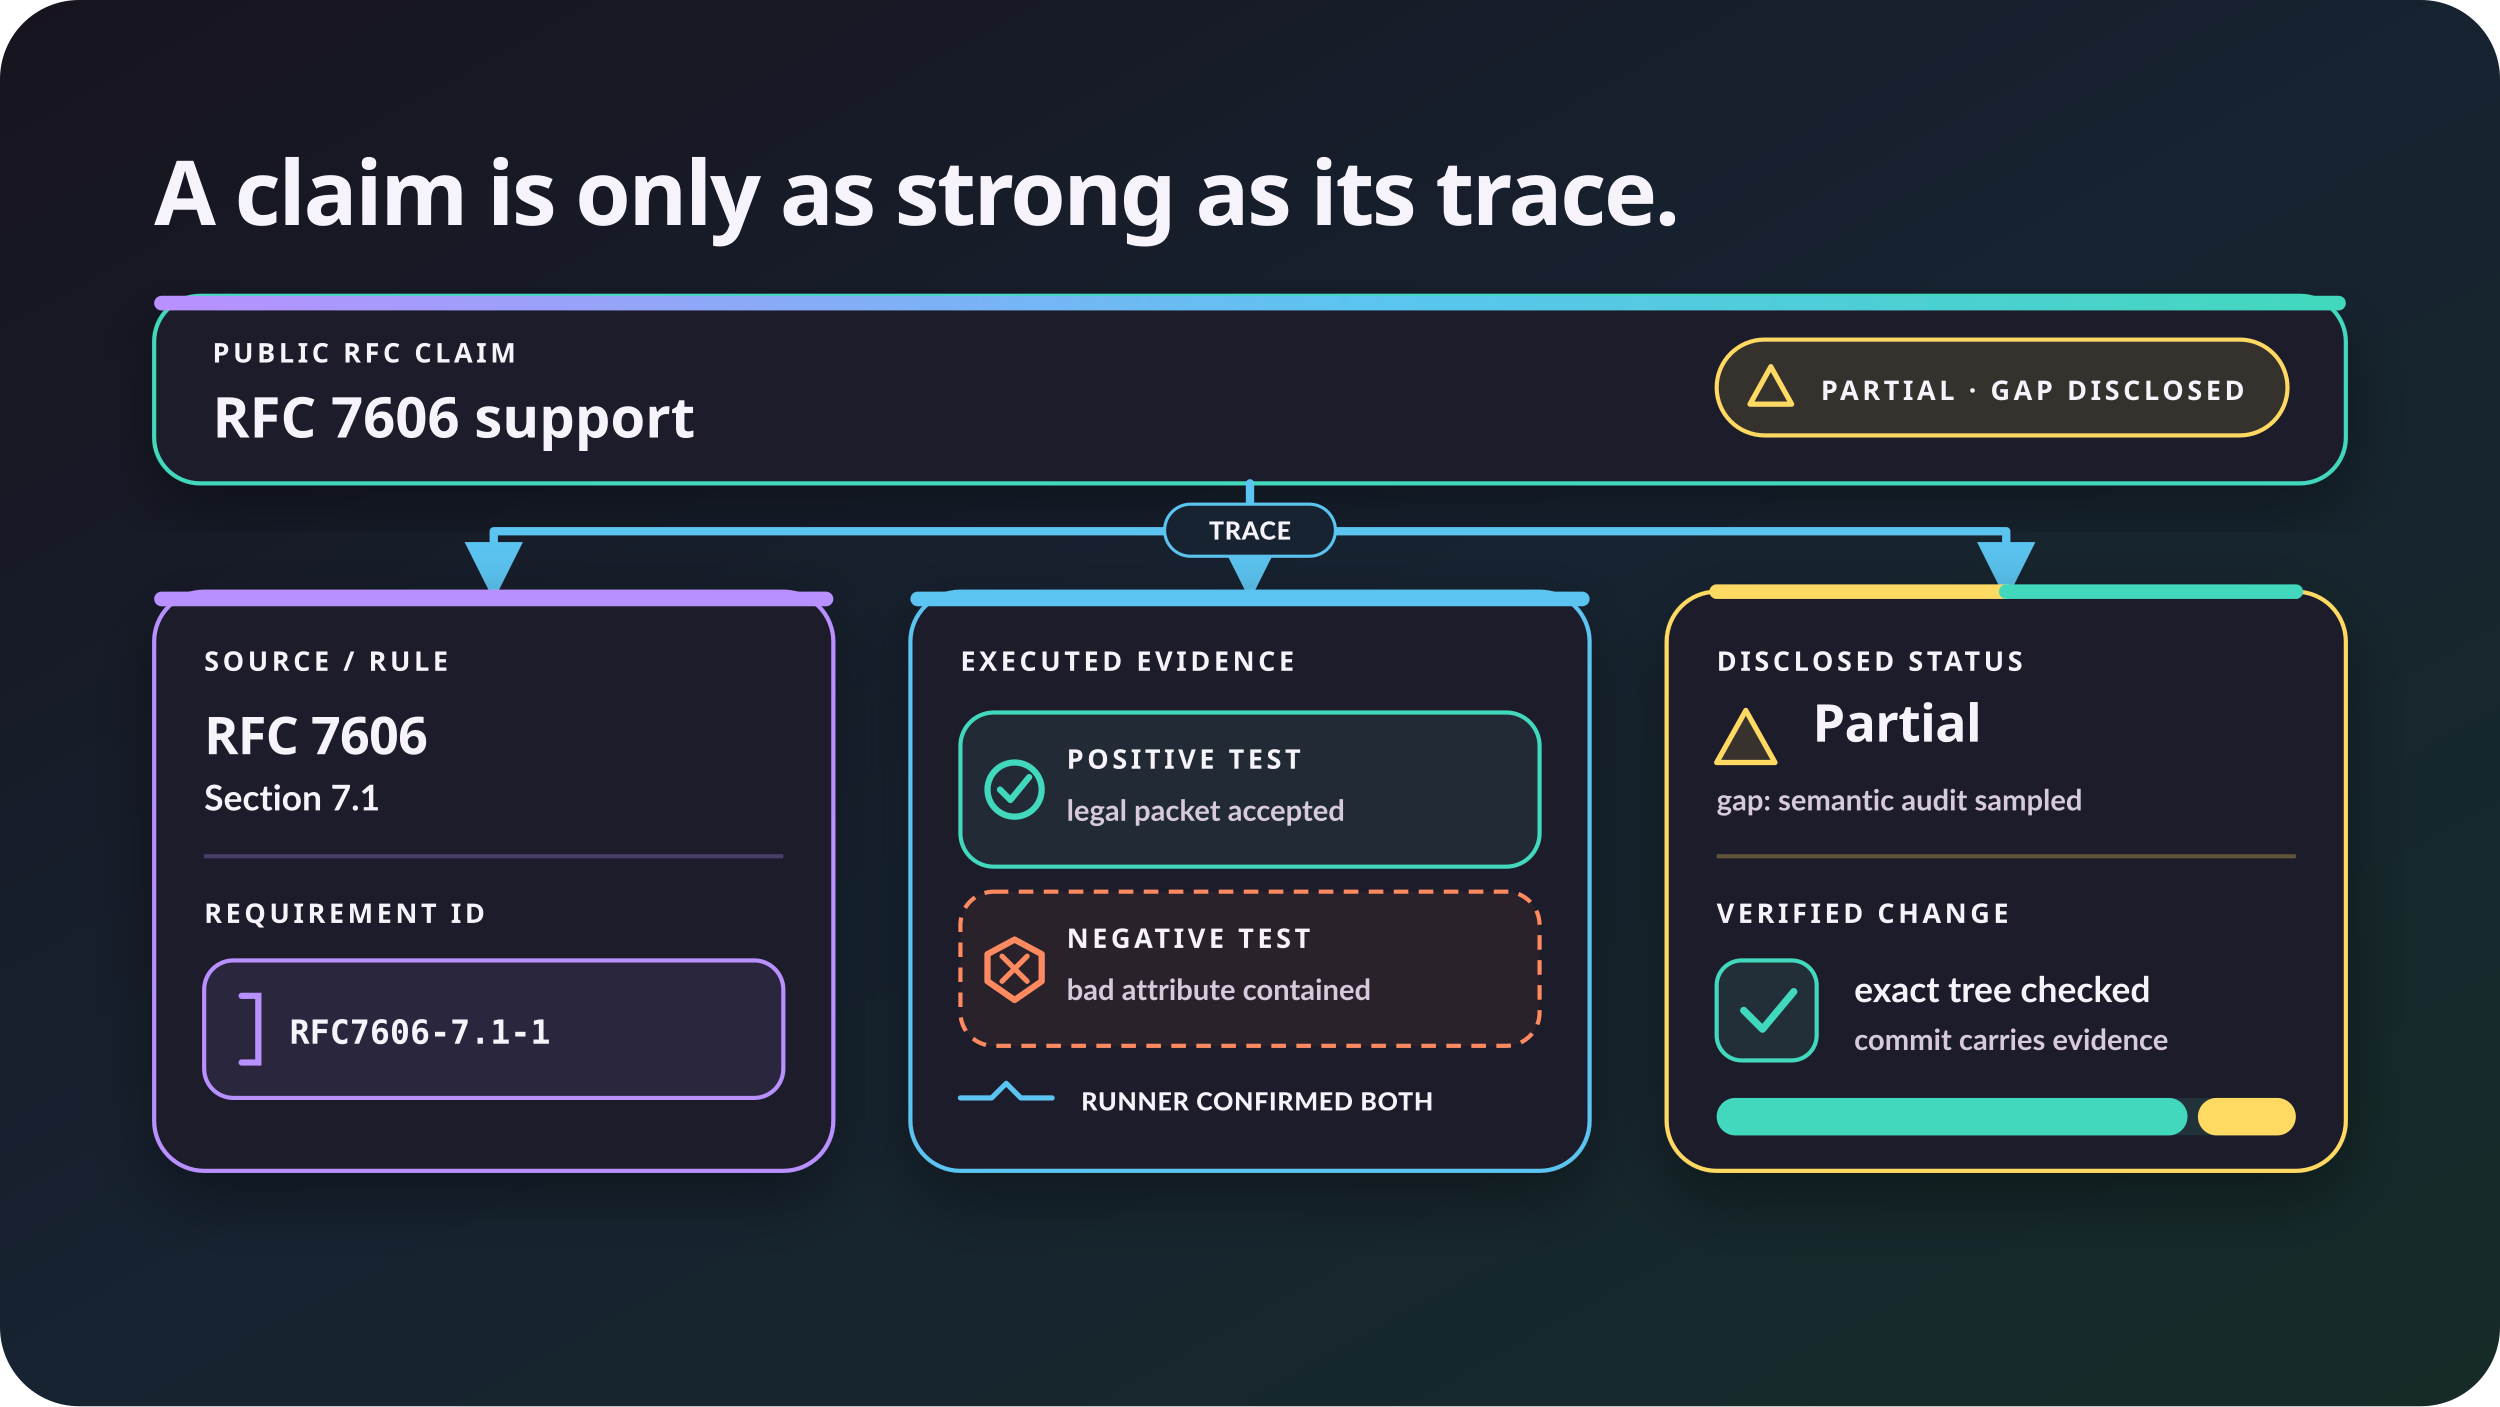
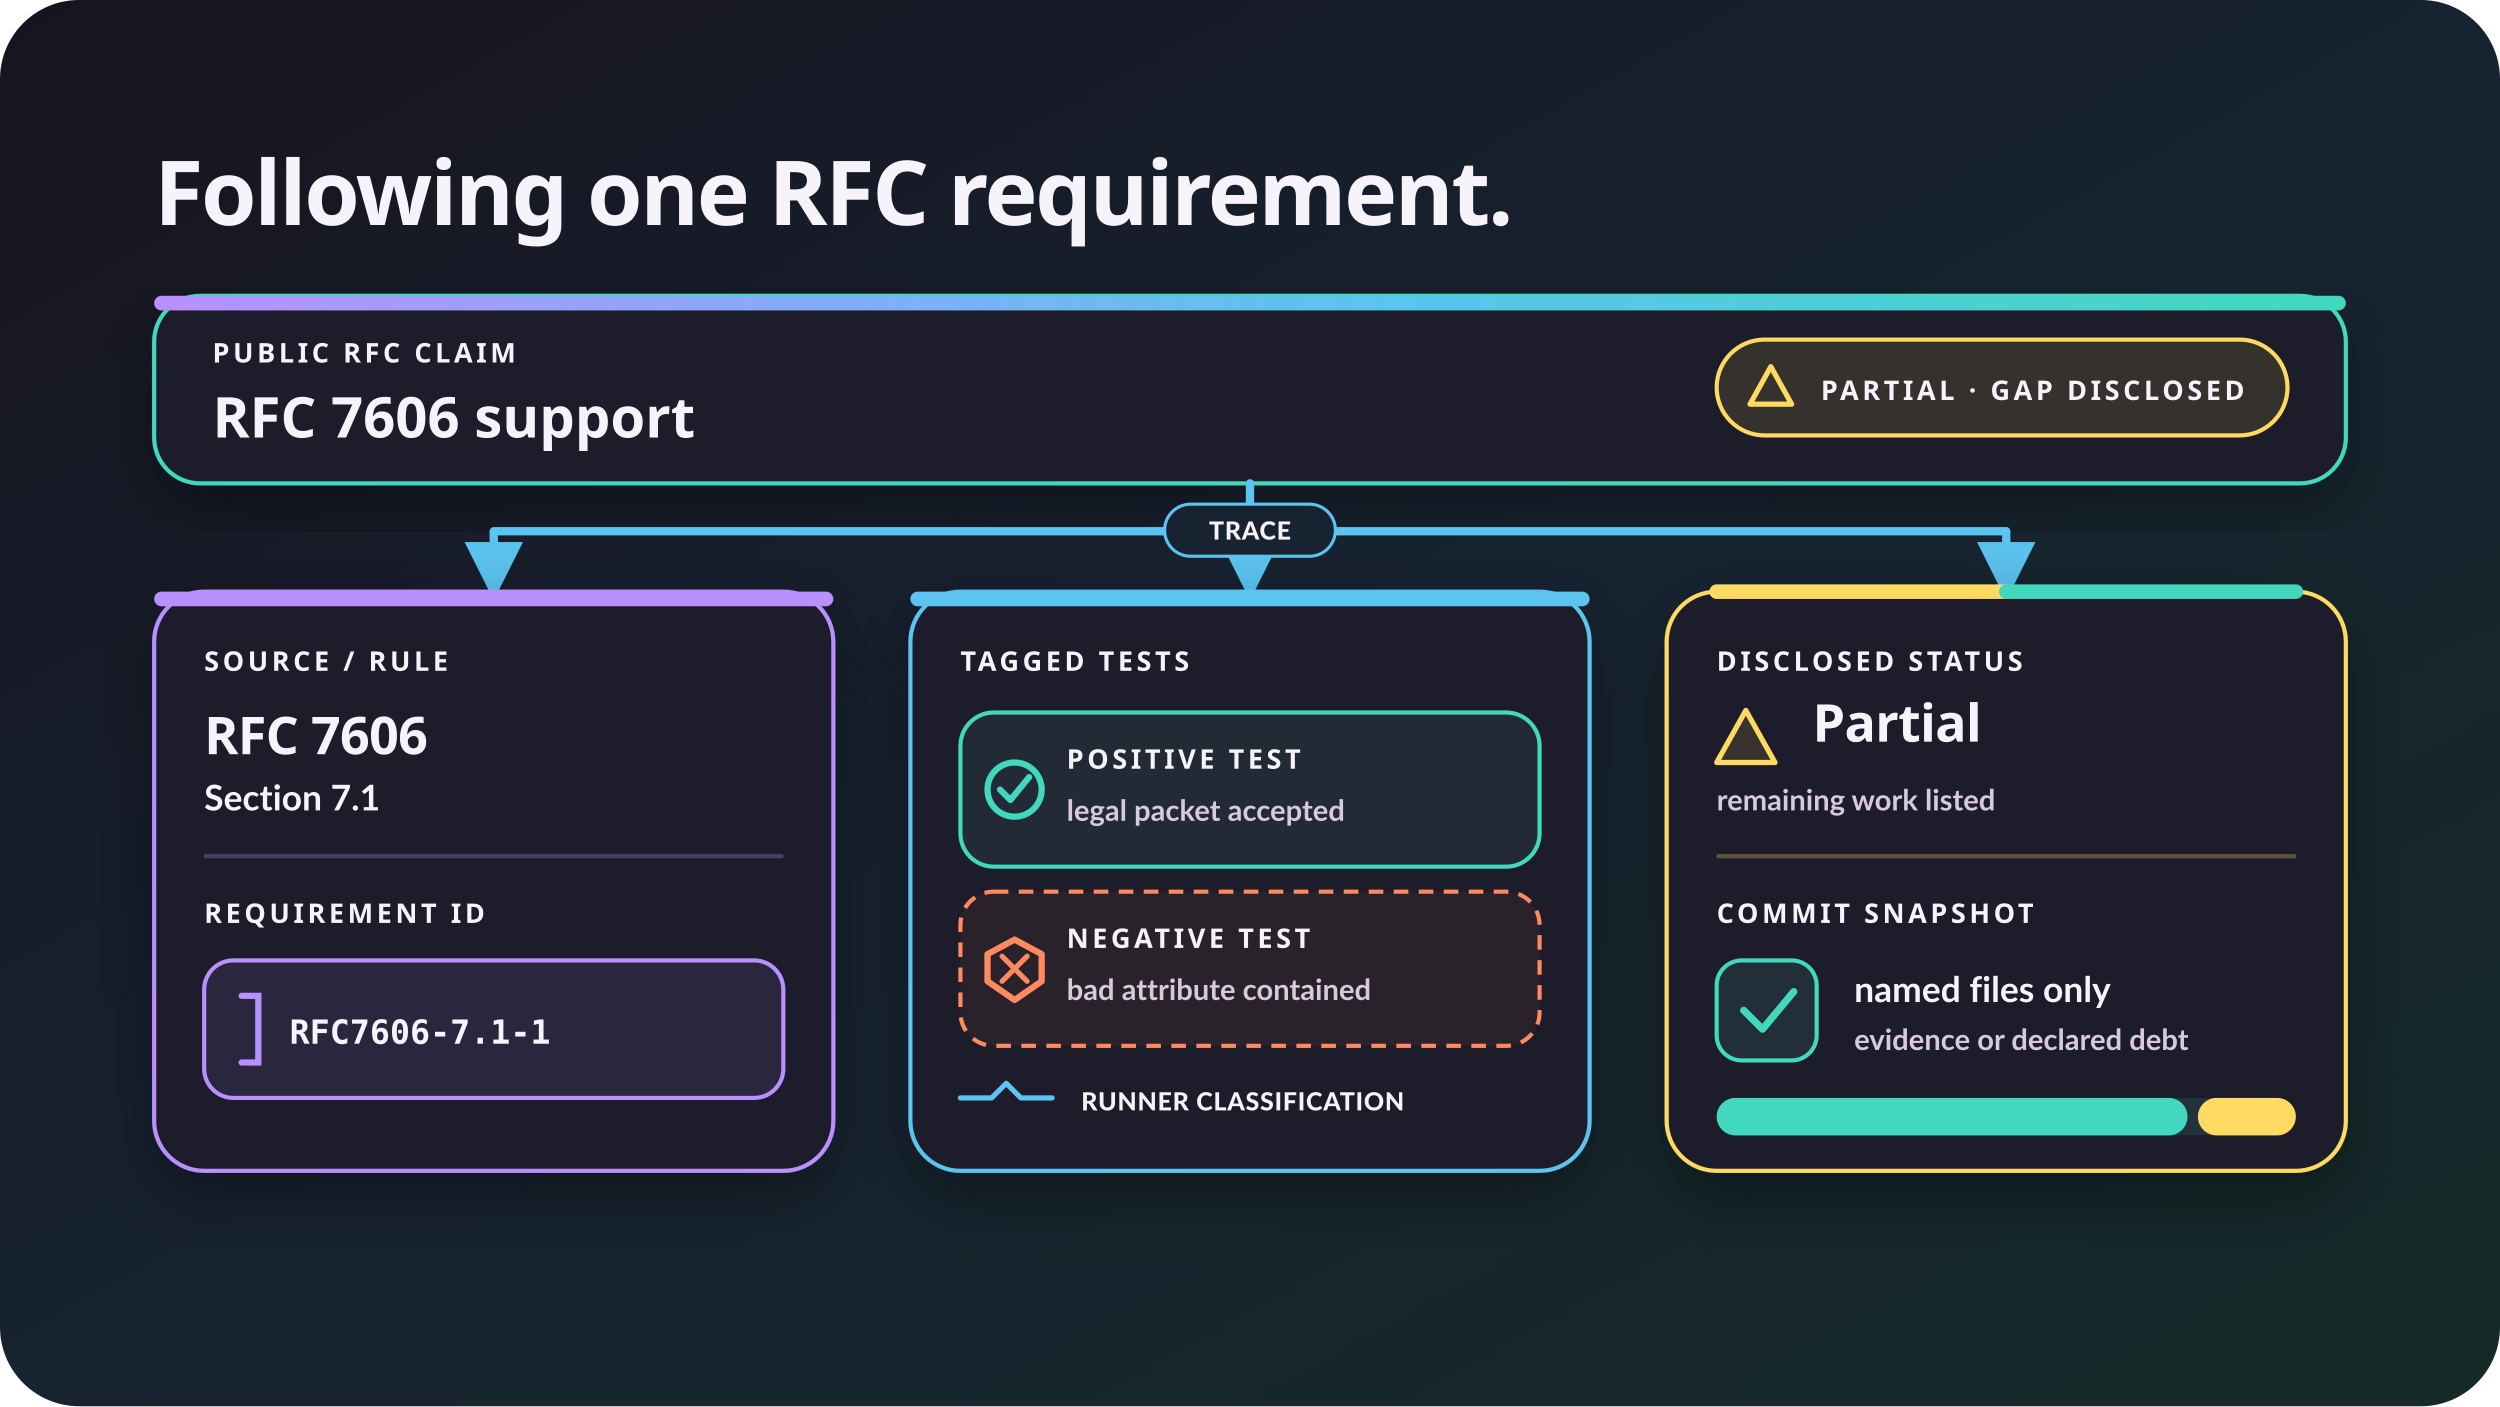
<svg xmlns="http://www.w3.org/2000/svg" role="img" aria-labelledby="title desc" viewBox="0 0 1200 675">
  <defs>
    <linearGradient id="canvas" x1="0" y1="0" x2="1" y2="1">
      <stop offset="0" stop-color="#17141f" />
      <stop offset="0.5" stop-color="#172331" />
      <stop offset="1" stop-color="#162b28" />
    </linearGradient>
    <linearGradient id="claim-rail" x1="0" y1="0" x2="1" y2="0">
      <stop offset="0" stop-color="#b990ff" />
      <stop offset="0.55" stop-color="#5bc4f0" />
      <stop offset="1" stop-color="#42d8bd" />
    </linearGradient>
    <filter id="shadow" x="-14%" y="-18%" width="128%" height="144%" color-interpolation-filters="sRGB">
      <feDropShadow dx="0" dy="3" stdDeviation="4" flood-color="#000000" flood-opacity="0.22" />
      <feDropShadow dx="0" dy="12" stdDeviation="16" flood-color="#000000" flood-opacity="0.38" />
    </filter>
    <marker id="arrow-sky" viewBox="0 0 10 10" refX="8.5" refY="5" markerWidth="7" markerHeight="7" orient="auto">
      <path d="M0 0 L10 5 L0 10 Z" fill="#5bc4f0" />
    </marker>
    <style>
      text { font-family: Lato, "Avenir Next", sans-serif; fill: #f7f3fb; }
      .headline { font-family: Poppins, "Avenir Next", sans-serif; font-size: 43px; font-weight: 800; letter-spacing: -1.1px; }
      .eyebrow { font-family: Poppins, "Avenir Next", sans-serif; font-size: 13px; font-weight: 800; letter-spacing: 1.7px; }
      .claim { font-family: Poppins, "Avenir Next", sans-serif; font-size: 27px; font-weight: 800; }
      .card-title { font-family: Poppins, "Avenir Next", sans-serif; font-size: 25px; font-weight: 800; letter-spacing: -0.35px; }
      .body { font-size: 17px; font-weight: 700; }
      .detail { font-size: 14px; font-weight: 700; fill: #d7cadd; }
      .tiny { font-size: 12px; font-weight: 800; letter-spacing: 0.35px; }
      .mono { font-family: ui-monospace, "SFMono-Regular", Menlo, monospace; font-size: 16px; font-weight: 800; }
      .panel { fill: #1d1b29; stroke-width: 2; }
      .trace { fill: none; stroke: #5bc4f0; stroke-width: 4; stroke-linecap: round; stroke-linejoin: round; marker-end: url(#arrow-sky); }
    </style>
  </defs>
  <rect width="1200" height="675" rx="38" fill="url(#canvas)" />
-   <text x="74" y="108" class="headline">A claim is only as strong as its trace.</text>
+   <text x="74" y="108" class="headline">Following one RFC requirement.</text>
  <g aria-label="Public RFC claim" filter="url(#shadow)">
    <rect x="74" y="142" width="1052" height="90" rx="22" class="panel" stroke="#42d8bd" />
    <rect x="74" y="142" width="1052" height="7" rx="3.5" fill="url(#claim-rail)" />
    <text x="102" y="174" class="eyebrow" fill="#42d8bd">PUBLIC RFC CLAIM</text>
    <text x="102" y="210" class="claim">RFC 7606 support</text>
    <rect x="824" y="163" width="274" height="46" rx="23" fill="#ffda63" fill-opacity="0.11" stroke="#ffda63" stroke-width="2" />
    <path d="M850 176 L860 194 L840 194 Z" fill="none" stroke="#ffda63" stroke-width="2.5" stroke-linejoin="round" />
    <text x="874" y="192" class="eyebrow" fill="#ffda63">PARTIAL · GAP DISCLOSED</text>
  </g>
  <g aria-hidden="true">
    <path d="M600 232 V255 H237 V284" class="trace" />
    <path d="M600 255 V284" class="trace" />
    <path d="M600 255 H963 V284" class="trace" />
    <rect x="559" y="242" width="82" height="25" rx="12.5" fill="#172331" stroke="#5bc4f0" stroke-width="1.5" />
    <text x="600" y="259" text-anchor="middle" class="tiny" fill="#5bc4f0">TRACE</text>
  </g>
  <g aria-label="Standard and requirement ID" filter="url(#shadow)">
    <rect x="74" y="284" width="326" height="278" rx="24" class="panel" stroke="#b990ff" />
    <rect x="74" y="284" width="326" height="7" rx="3.5" fill="#b990ff" />
    <text x="98" y="322" class="eyebrow" fill="#b990ff">SOURCE / RULE</text>
    <text x="98" y="362" class="card-title">RFC 7606</text>
    <text x="98" y="389" class="body">Section 7.1</text>
    <path d="M98 411 H376" stroke="#b990ff" stroke-opacity="0.3" stroke-width="2" />
    <text x="98" y="443" class="eyebrow" fill="#b990ff">REQUIREMENT ID</text>
    <rect x="98" y="461" width="278" height="66" rx="14" fill="#b990ff" fill-opacity="0.09" stroke="#b990ff" stroke-width="2" />
    <path d="M116 478 H124 V510 H116" fill="none" stroke="#b990ff" stroke-width="3" stroke-linecap="round" />
    <text x="139" y="501" class="mono" fill="#b990ff">RFC7606-7.1-1</text>
  </g>
-   <g aria-label="Executed positive and negative tests" filter="url(#shadow)">
+   <g aria-label="Tagged positive and negative tests" filter="url(#shadow)">
    <rect x="437" y="284" width="326" height="278" rx="24" class="panel" stroke="#5bc4f0" />
    <rect x="437" y="284" width="326" height="7" rx="3.5" fill="#5bc4f0" />
-     <text x="461" y="322" class="eyebrow" fill="#5bc4f0">EXECUTED EVIDENCE</text>
+     <text x="461" y="322" class="eyebrow" fill="#5bc4f0">TAGGED TESTS</text>
    <rect x="461" y="342" width="278" height="74" rx="16" fill="#42d8bd" fill-opacity="0.08" stroke="#42d8bd" stroke-width="2" />
    <circle cx="487" cy="379" r="13" fill="none" stroke="#42d8bd" stroke-width="3" />
    <path d="M480 379 L485 384 L494 373" fill="none" stroke="#42d8bd" stroke-width="3" stroke-linecap="round" stroke-linejoin="round" />
    <text x="512" y="369" class="eyebrow" fill="#42d8bd">POSITIVE TEST</text>
    <text x="512" y="394" class="detail">legal packet accepted</text>
    <rect x="461" y="428" width="278" height="74" rx="16" fill="#ff8a61" fill-opacity="0.07" stroke="#ff8a61" stroke-width="2" stroke-dasharray="7 5" />
    <path d="M487 451 L500 458 V471 L487 480 L474 471 V458 Z" fill="none" stroke="#ff8a61" stroke-width="3" stroke-linejoin="round" />
    <path d="M481 459 L493 471 M493 459 L481 471" stroke="#ff8a61" stroke-width="2.5" stroke-linecap="round" />
    <text x="512" y="455" class="eyebrow" fill="#ff8a61">NEGATIVE TEST</text>
    <text x="512" y="480" class="detail">bad attribute contained</text>
    <path d="M461 527 H476 L483 520 L490 527 H505" fill="none" stroke="#5bc4f0" stroke-width="2.5" stroke-linecap="round" stroke-linejoin="round" />
-     <text x="519" y="533" class="tiny" fill="#5bc4f0">RUNNER CONFIRMED BOTH</text>
+     <text x="519" y="533" class="tiny" fill="#5bc4f0">RUNNER CLASSIFICATION</text>
  </g>
-   <g aria-label="Disclosed gap and verified change" filter="url(#shadow)">
+   <g aria-label="Disclosed status and commit snapshot" filter="url(#shadow)">
    <rect x="800" y="284" width="326" height="278" rx="24" class="panel" stroke="#ffda63" />
    <path d="M824 284 H963" stroke="#ffda63" stroke-width="7" stroke-linecap="round" />
    <path d="M963 284 H1102" stroke="#42d8bd" stroke-width="7" stroke-linecap="round" />
    <text x="824" y="322" class="eyebrow" fill="#ffda63">DISCLOSED STATUS</text>
    <path d="M838 341 L852 366 H824 Z" fill="#ffda63" fill-opacity="0.12" stroke="#ffda63" stroke-width="2.5" stroke-linejoin="round" />
    <text x="870" y="356" class="card-title" fill="#ffda63">Partial</text>
-     <text x="824" y="389" class="detail">gap: semantic audit sampled</text>
+     <text x="824" y="389" class="detail">remaining work listed</text>
    <path d="M824 411 H1102" stroke="#ffda63" stroke-opacity="0.3" stroke-width="2" />
-     <text x="824" y="443" class="eyebrow" fill="#42d8bd">VERIFIED CHANGE</text>
+     <text x="824" y="443" class="eyebrow" fill="#42d8bd">COMMIT SNAPSHOT</text>
    <rect x="824" y="461" width="48" height="48" rx="12" fill="#42d8bd" fill-opacity="0.1" stroke="#42d8bd" stroke-width="2" />
    <path d="M837 485 L846 494 L861 476" fill="none" stroke="#42d8bd" stroke-width="3.5" stroke-linecap="round" stroke-linejoin="round" />
-     <text x="890" y="481" class="body">exact tree checked</text>
-     <text x="890" y="504" class="detail">commit carries evidence</text>
+     <text x="890" y="481" class="body">named files only</text>
+     <text x="890" y="504" class="detail">evidence or declared debt</text>
    <rect x="824" y="527" width="278" height="18" rx="9" fill="#42d8bd" fill-opacity="0.12" />
    <rect x="824" y="527" width="226" height="18" rx="9" fill="#42d8bd" />
    <rect x="1055" y="527" width="47" height="18" rx="9" fill="#ffda63" />
  </g>
</svg>
